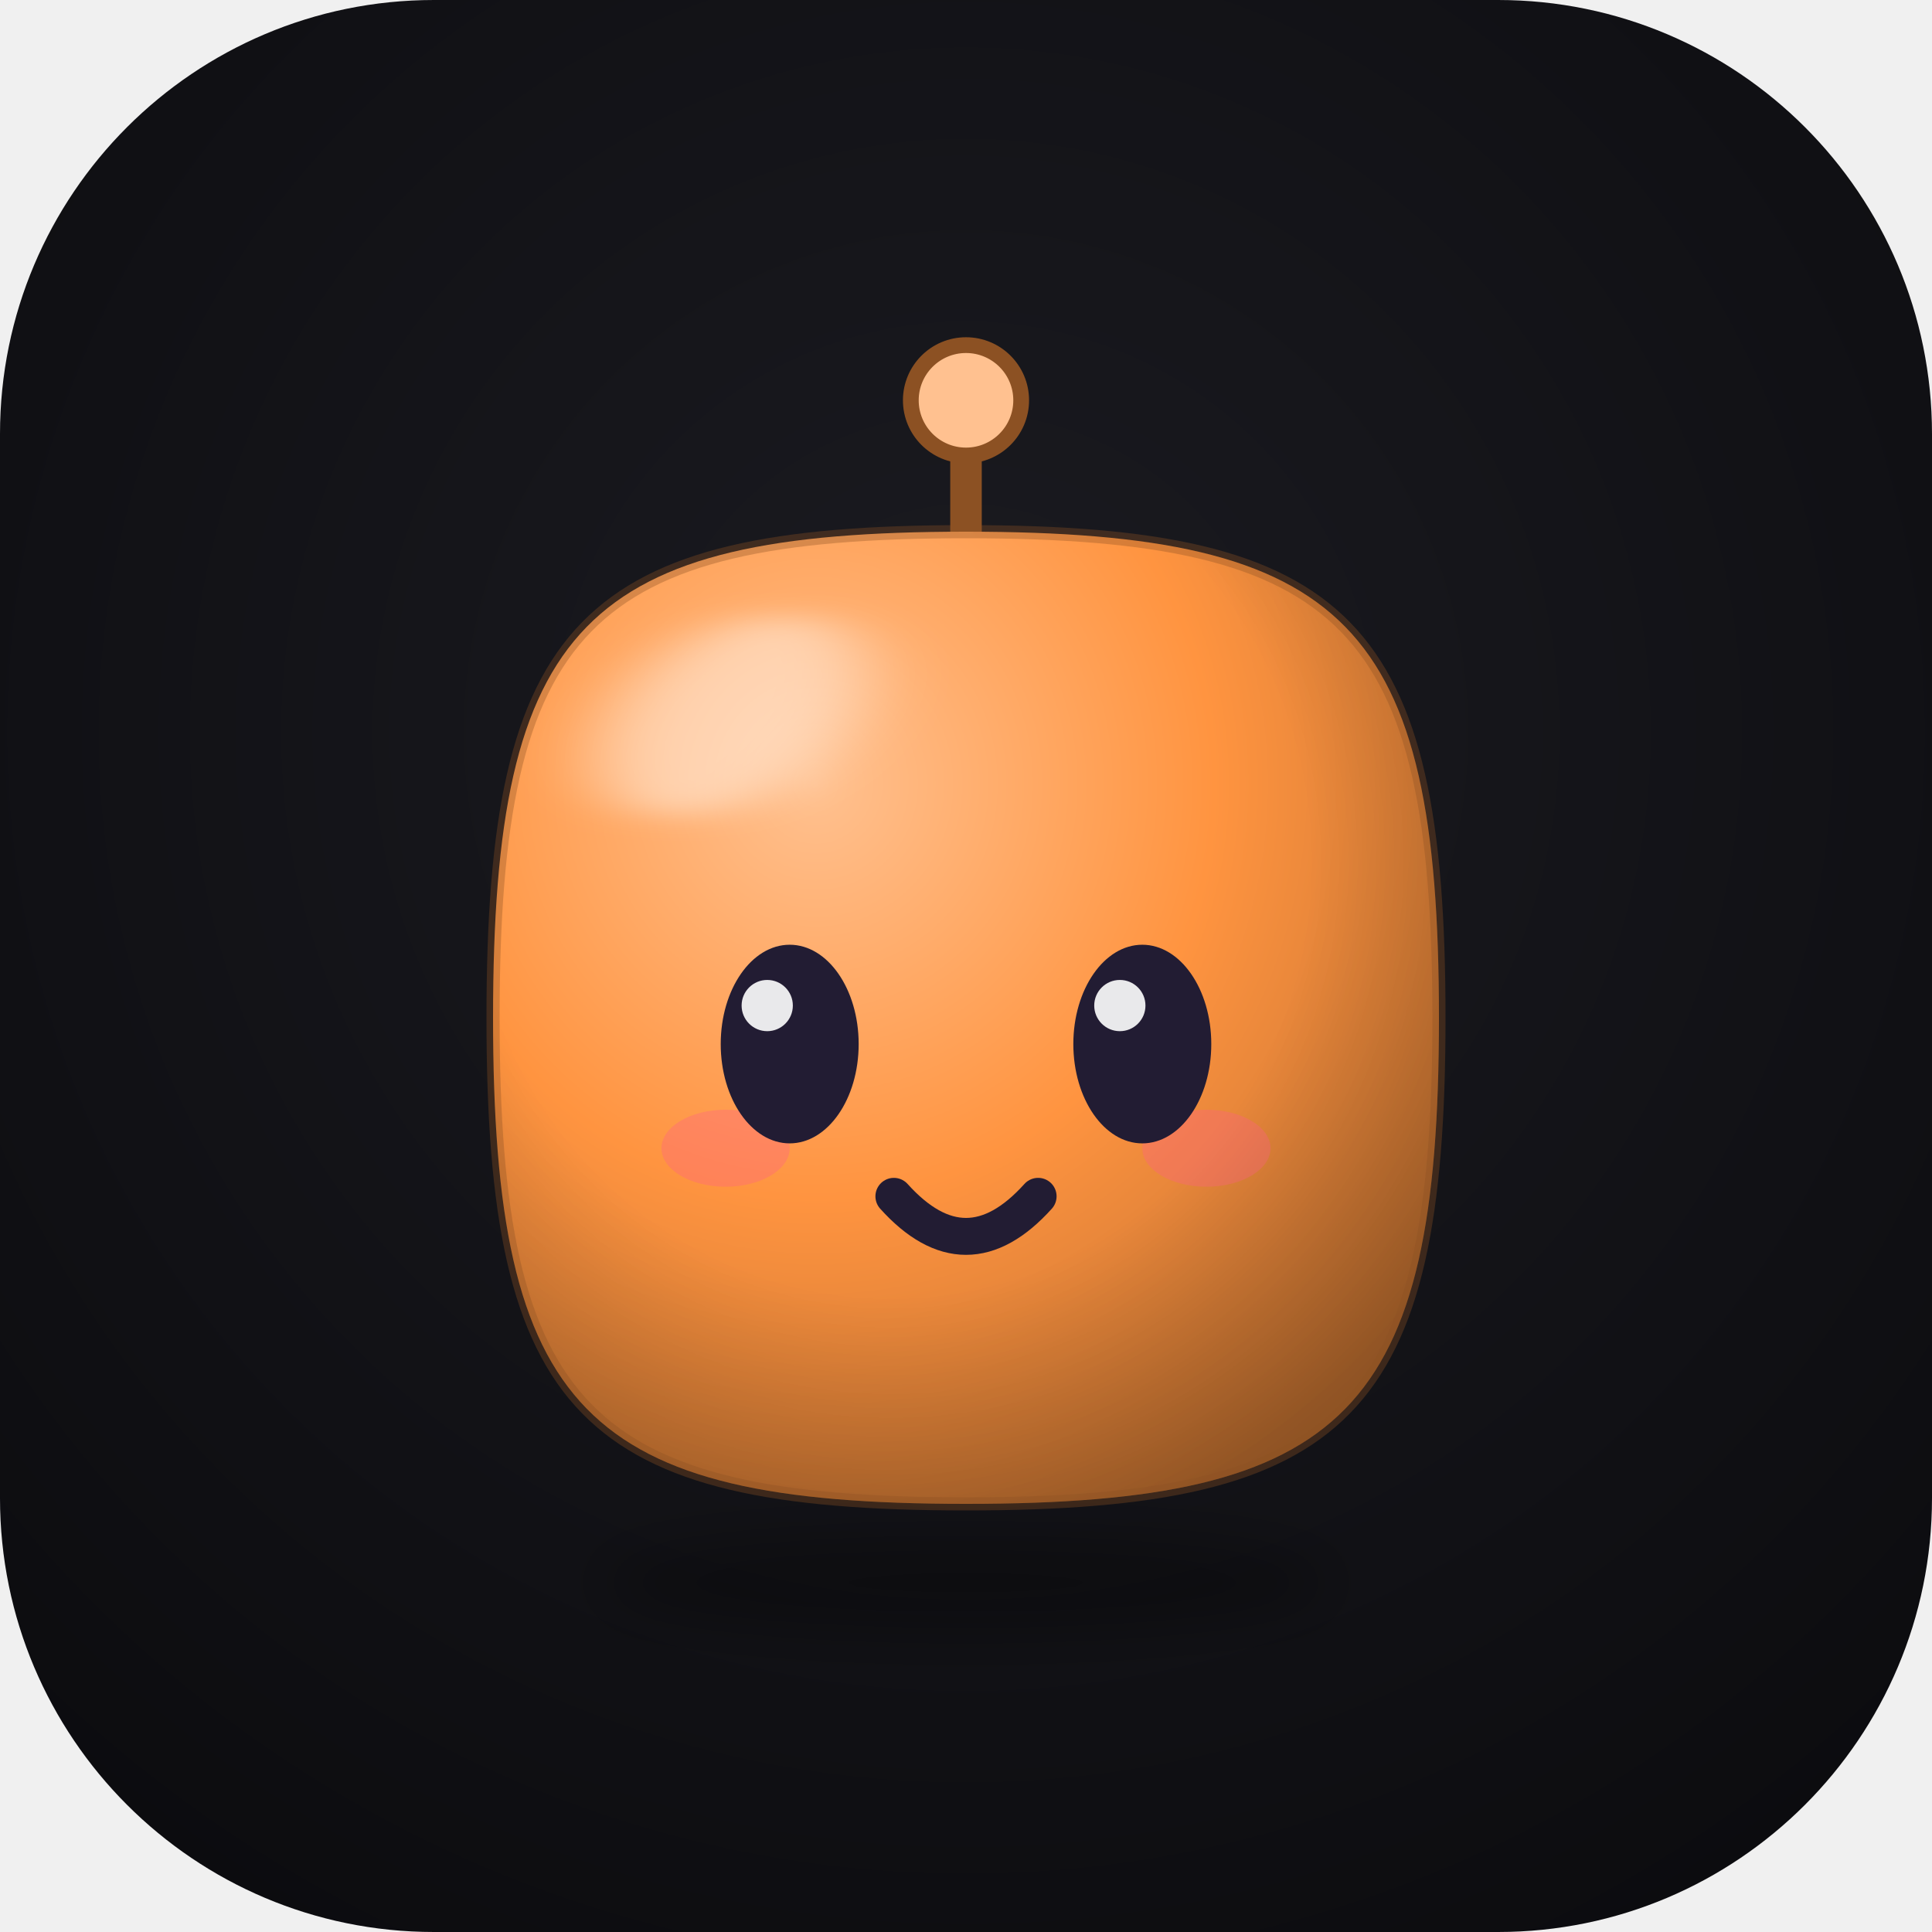
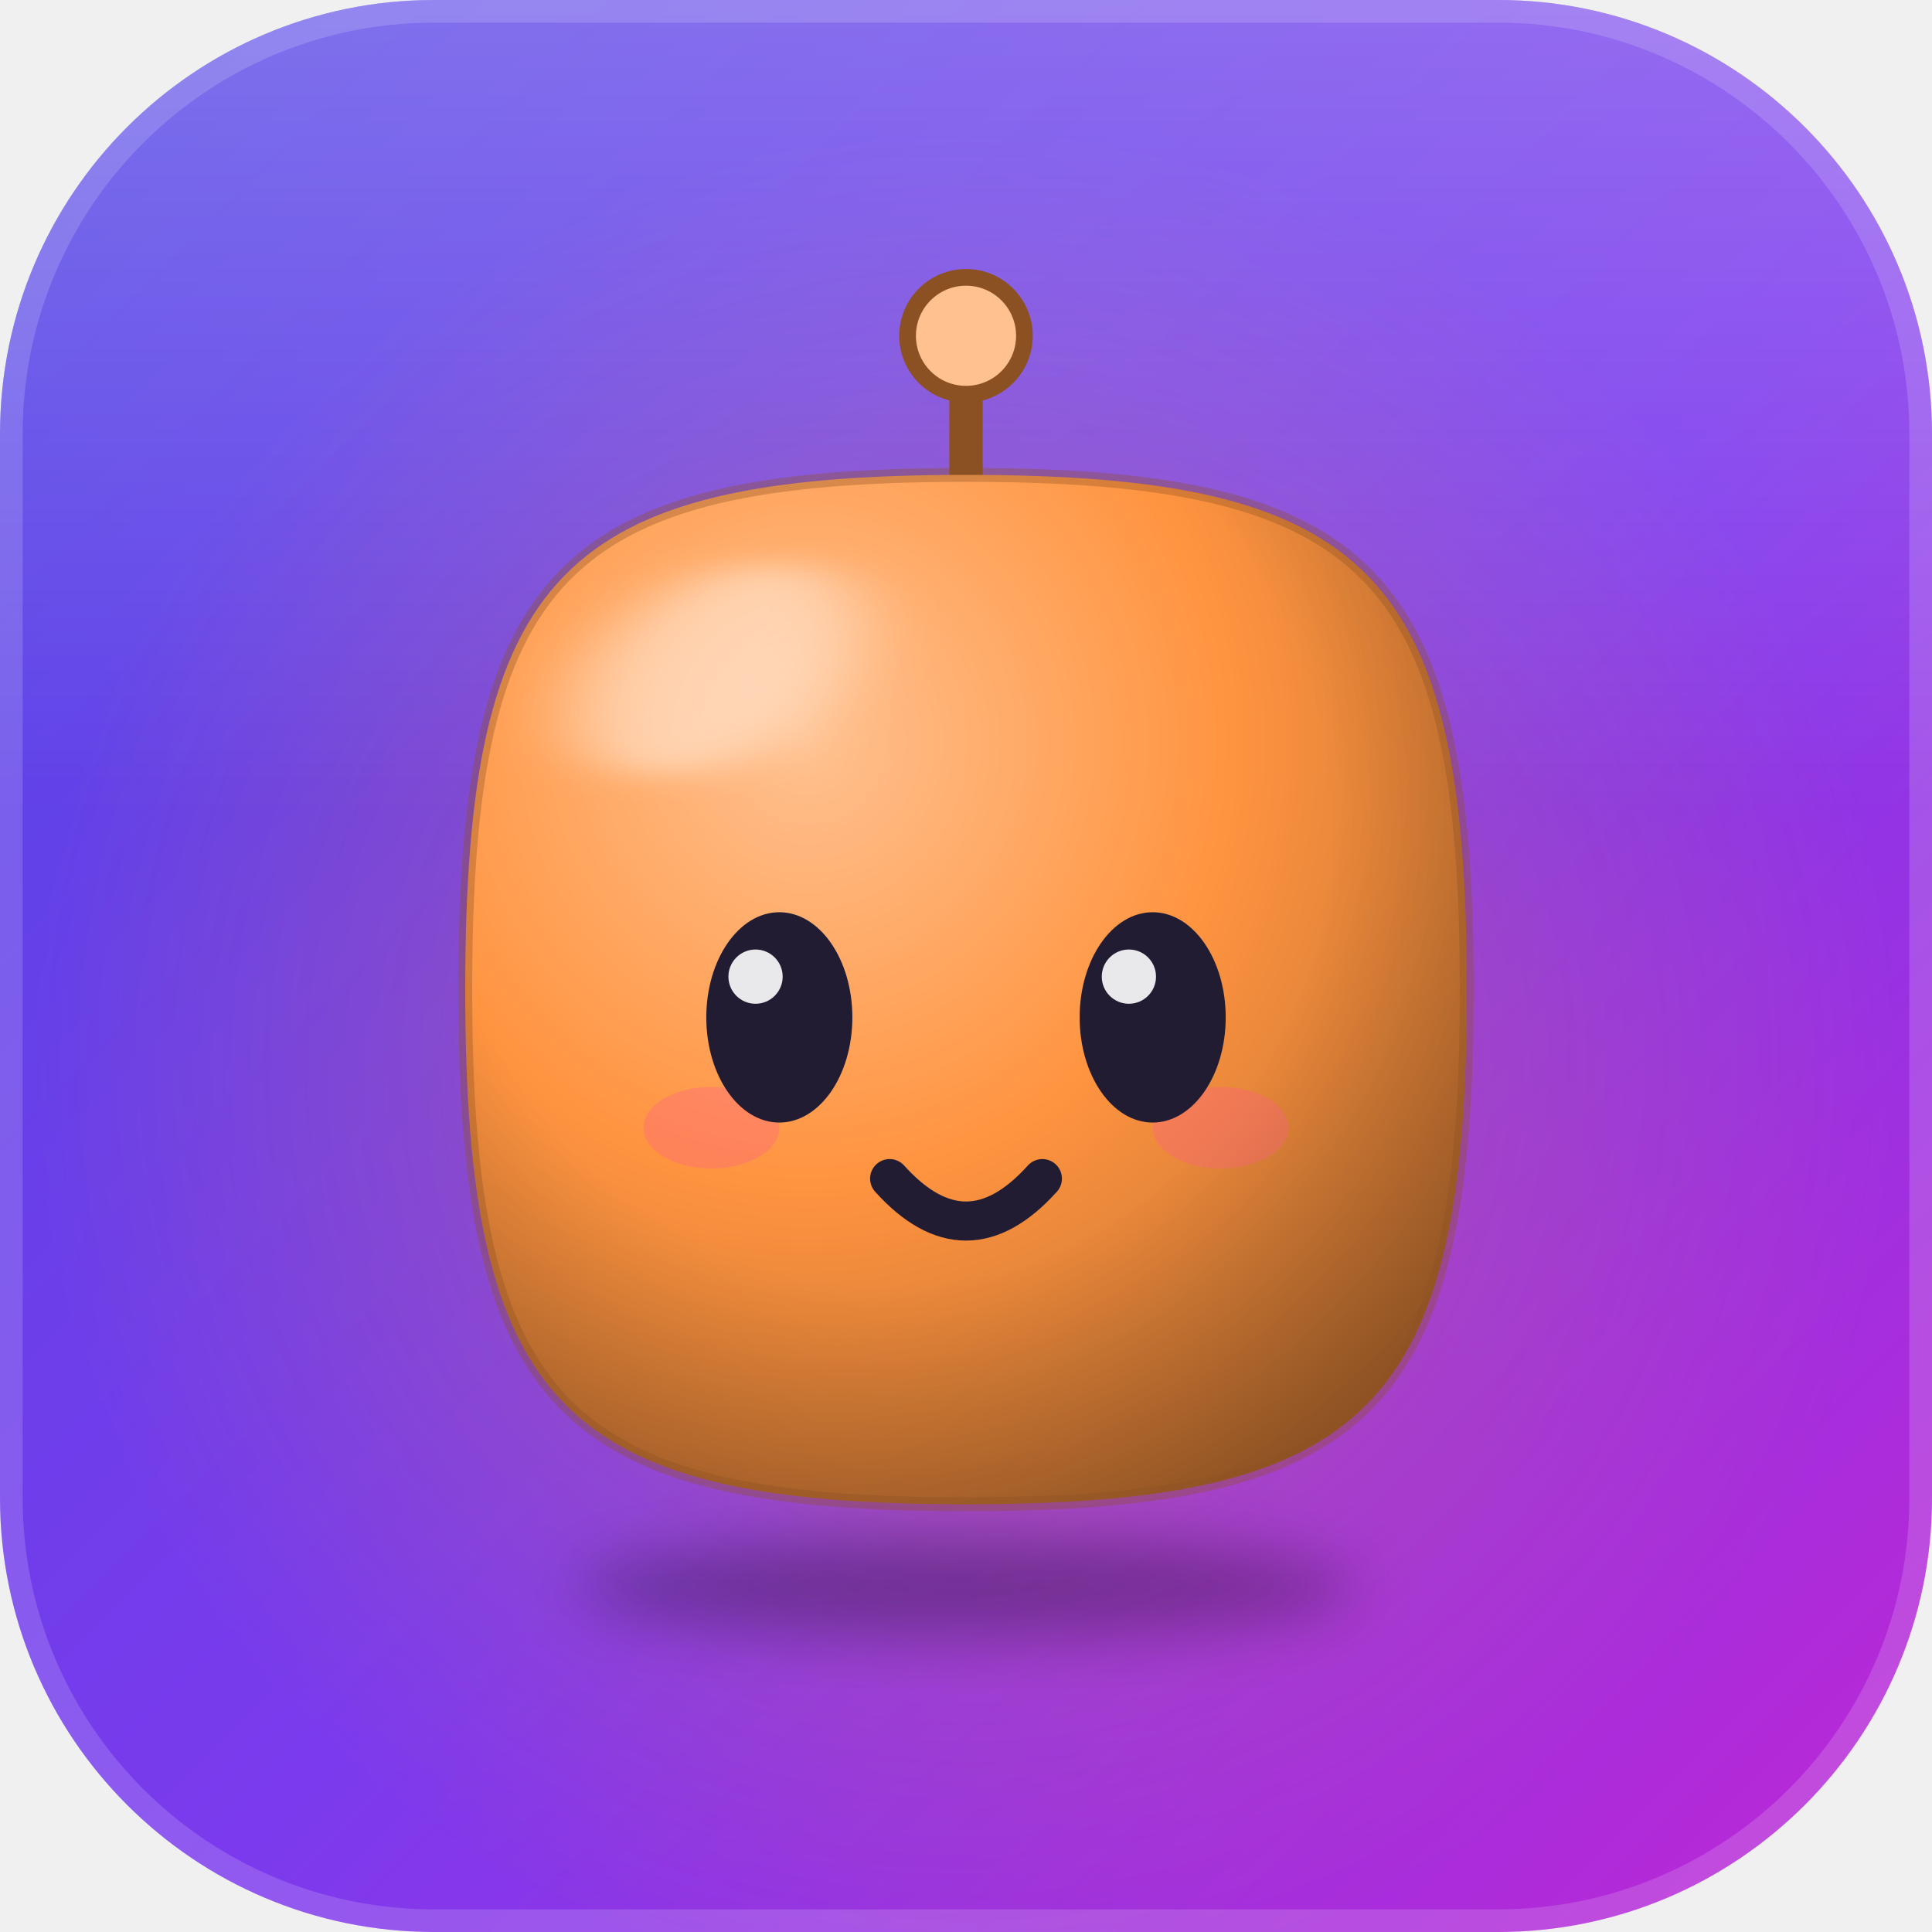
<svg xmlns="http://www.w3.org/2000/svg" viewBox="0 0 1024 1024">
  <defs>
-     <radialGradient id="bgtb" cx="50%" cy="38%" r="75%">
-       <stop offset="0" stop-color="#1b1b21" />
-       <stop offset="1" stop-color="#0b0b0e" />
+     <linearGradient id="bgtb" x1="0" y1="0" x2="1" y2="1">
+       <stop offset="0" stop-color="#4f46e5" />
+       <stop offset=".55" stop-color="#7c3aed" />
+       <stop offset="1" stop-color="#c026d3" />
+     </linearGradient>
+     <radialGradient id="glowtb" cx="50%" cy="55%" r="48%">
+       <stop offset="0" stop-color="#ffb070" stop-opacity=".6" />
+       <stop offset=".55" stop-color="#ff8a3d" stop-opacity=".16" />
+       <stop offset="1" stop-color="#ff8a3d" stop-opacity="0" />
    </radialGradient>
+     <linearGradient id="sheentb" x1="0" y1="0" x2="0" y2="1">
+       <stop offset="0" stop-color="#fff" stop-opacity=".24" />
+       <stop offset=".42" stop-color="#fff" stop-opacity="0" />
+     </linearGradient>
  </defs>
  <rect width="1024" height="1024" rx="230" fill="url(#bgtb)" />
-   <g transform="translate(163.84 184.32) scale(6.9632)">
+   <rect width="1024" height="1024" rx="230" fill="url(#glowtb)" />
+   <rect width="1024" height="1024" rx="230" fill="url(#sheentb)" />
+   <rect x="6" y="6" width="1012" height="1012" rx="224" fill="none" stroke="#fff" stroke-opacity=".16" stroke-width="12" />
+   <g transform="translate(143.36 148.48) scale(7.3728)">
    <defs>
      <radialGradient id="tbtbg" cx="34%" cy="26%" r="85%">
        <stop offset="0" stop-color="#ffc190" />
        <stop offset=".5" stop-color="#FF9440" />
        <stop offset="1" stop-color="#b86b2e" />
      </radialGradient>
      <radialGradient id="tbtbs" cx="42%" cy="34%" r="72%">
        <stop offset=".62" stop-color="#000" stop-opacity="0" />
        <stop offset="1" stop-color="#000" stop-opacity=".22" />
      </radialGradient>
      <filter id="tbtbb" x="-50%" y="-50%" width="200%" height="200%">
        <feGaussianBlur stdDeviation="2.2" />
      </filter>
      <clipPath id="tbtbc">
        <path d="M50,14C79,14 86,21 86,51C86,81 79,88 50,88C21,88 14,81 14,51C14,21 21,14 50,14Z" />
      </clipPath>
    </defs>
    <ellipse cx="50" cy="94" rx="28" ry="3.6" fill="#000" opacity=".28" filter="url(#tbtbb)" />
    <path d="M50,15V6" stroke="#8c5123" stroke-width="2.4" stroke-linecap="round" />
    <circle cx="50" cy="4" r="4.2" fill="#ffc190" stroke="#8c5123" stroke-width="1.2" />
    <g>
      <path d="M50,14C79,14 86,21 86,51C86,81 79,88 50,88C21,88 14,81 14,51C14,21 21,14 50,14Z" fill="url(#tbtbg)" />
      <path d="M50,14C79,14 86,21 86,51C86,81 79,88 50,88C21,88 14,81 14,51C14,21 21,14 50,14Z" fill="url(#tbtbs)" />
      <g clip-path="url(#tbtbc)">
        <ellipse cx="32" cy="28" rx="11" ry="6.5" transform="rotate(-28 32 28)" fill="#fff" opacity="0.42" filter="url(#tbtbb)" />
      </g>
      <path d="M50,14C79,14 86,21 86,51C86,81 79,88 50,88C21,88 14,81 14,51C14,21 21,14 50,14Z" fill="none" stroke="#8c5123" stroke-opacity=".35" stroke-width="1" />
    </g>
    <g transform="translate(50 53)">
      <ellipse cx="-18.3" cy="7.93" rx="4.88" ry="2.93" fill="#ff5a8a" opacity=".32" />
      <ellipse cx="18.3" cy="7.93" rx="4.88" ry="2.93" fill="#ff5a8a" opacity=".32" />
      <g class="tb-eyes">
        <ellipse cx="-13.42" cy="0" rx="5.25" ry="7.56" fill="#221c33" />
        <circle cx="-15.13" cy="-2.93" r="1.95" fill="#fff" opacity=".9" />
        <ellipse cx="13.42" cy="0" rx="5.25" ry="7.56" fill="#221c33" />
        <circle cx="11.71" cy="-2.93" r="1.95" fill="#fff" opacity=".9" />
      </g>
      <path d="M-5.49,11.59Q0,17.69 5.49,11.59" fill="none" stroke="#221c33" stroke-width="2.81" stroke-linecap="round" />
    </g>
  </g>
</svg>
